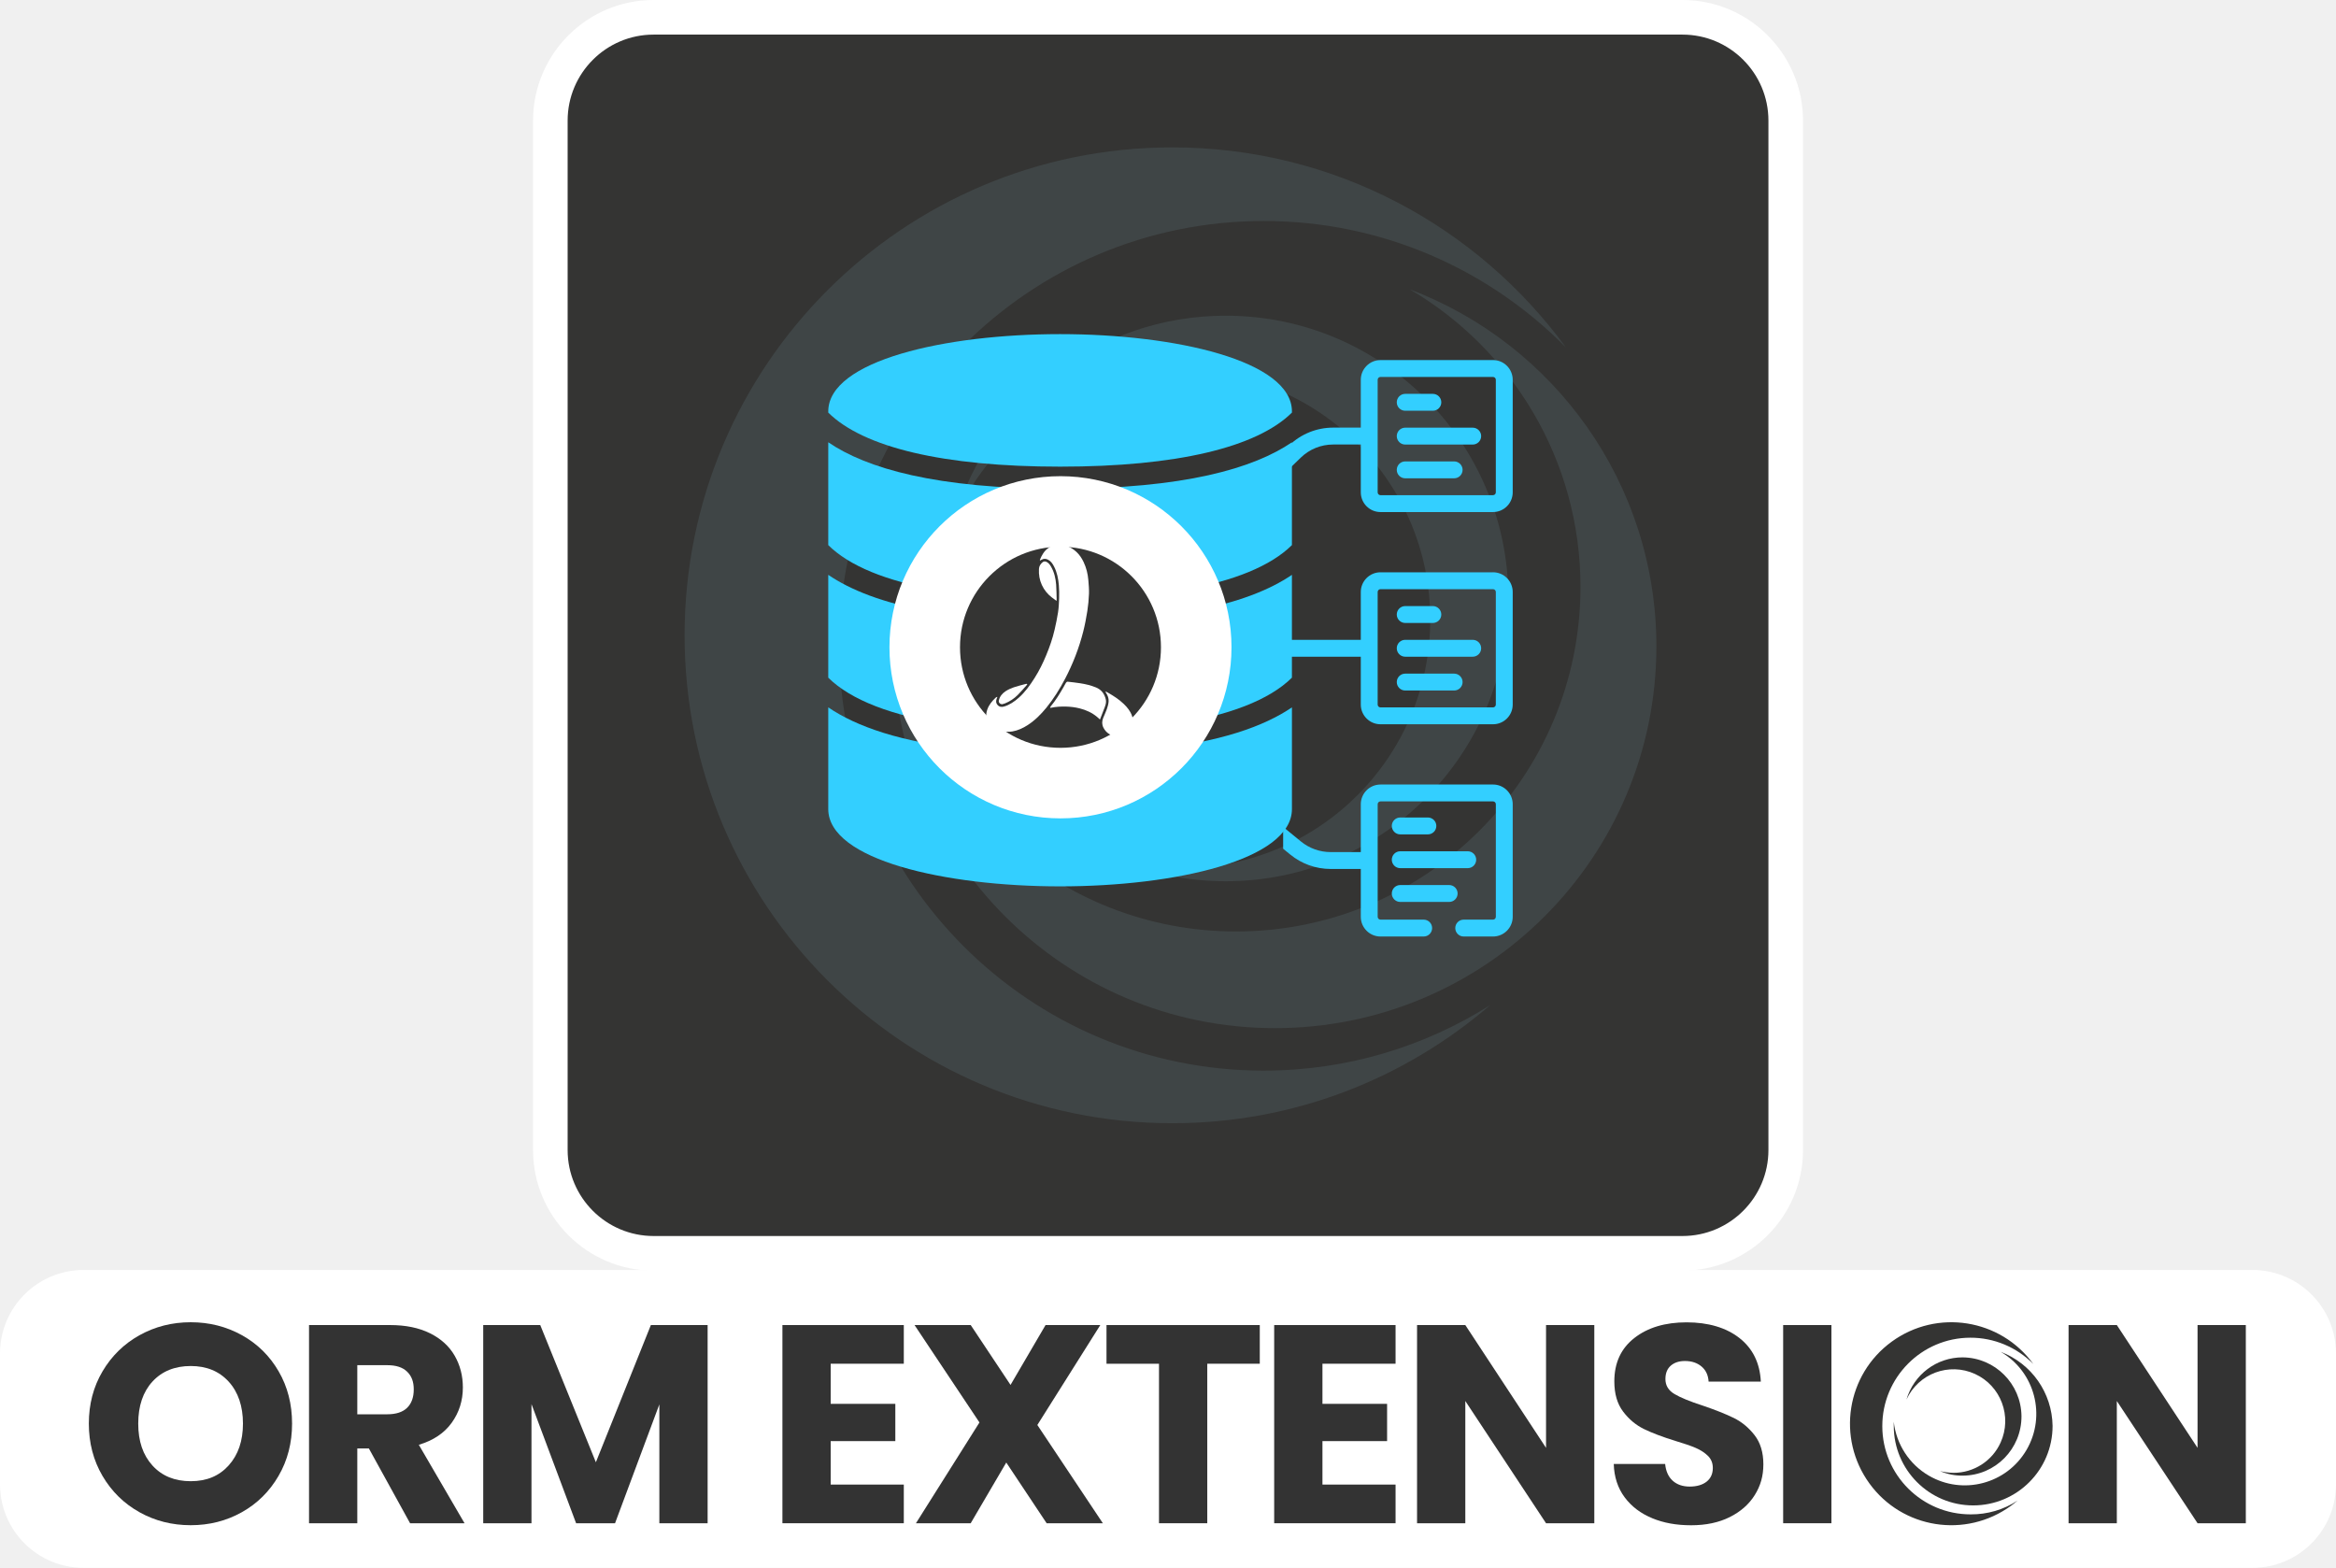
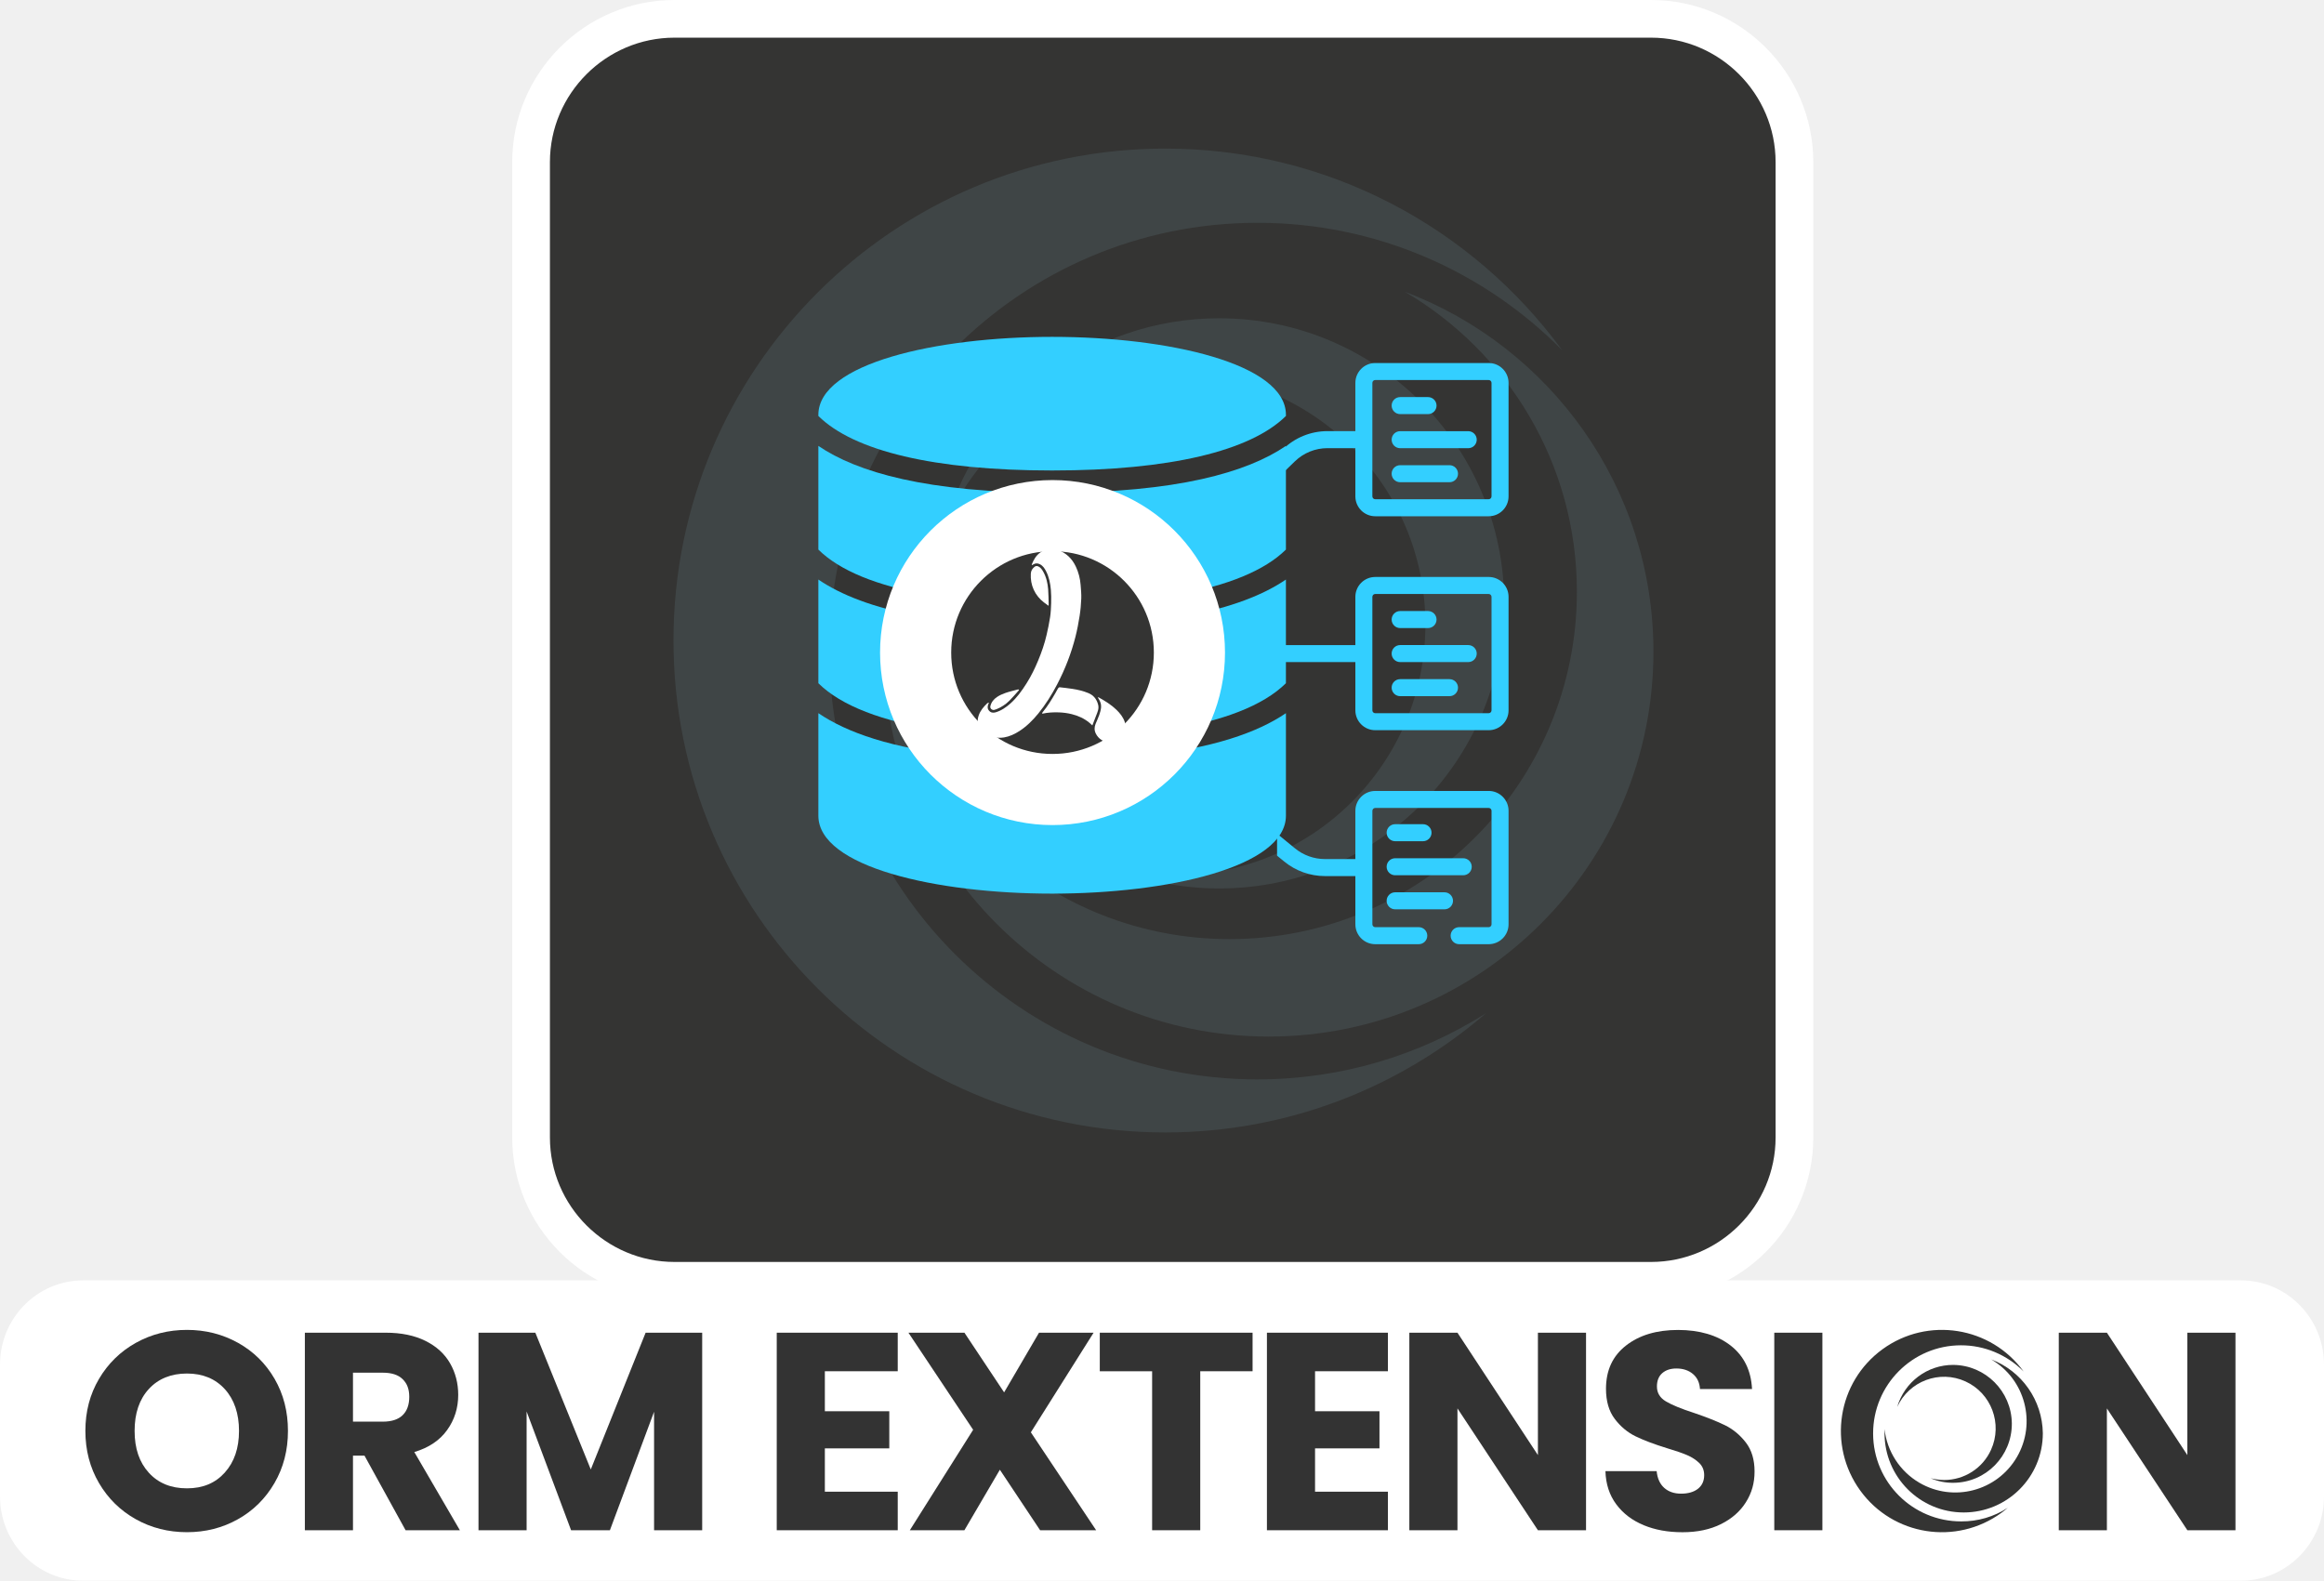
- <svg xmlns="http://www.w3.org/2000/svg" width="298" height="200" viewBox="0 0 298 200" fill="none">
-   <path d="M214.632 2.211H83.376C76.103 2.211 70.206 8.11 70.206 15.387V146.704C70.206 153.981 76.103 159.88 83.376 159.88H214.632C221.906 159.88 227.802 153.981 227.802 146.704V15.387C227.802 8.11 221.906 2.211 214.632 2.211Z" fill="#343433" />
-   <path d="M214.632 162.084H83.376C74.898 162.084 68 155.182 68 146.7V15.384C68 6.902 74.896 0 83.376 0H214.632C223.11 0 230.008 6.902 230.008 15.384V146.7C230.008 155.182 223.11 162.084 214.632 162.084ZM83.376 4.414C77.329 4.414 72.412 9.336 72.412 15.384V146.7C72.412 152.75 77.332 157.669 83.376 157.669H214.632C220.679 157.669 225.596 152.747 225.596 146.7V15.384C225.596 9.334 220.677 4.414 214.632 4.414H83.376Z" fill="white" />
-   <path d="M161.216 136.572C131.302 136.572 107.05 112.309 107.05 82.381C107.05 52.453 131.302 28.19 161.216 28.19C176.303 28.19 189.946 34.367 199.767 44.324C188.45 28.854 170.175 18.801 149.544 18.801C115.186 18.801 87.332 46.668 87.332 81.041C87.332 115.415 115.186 143.282 149.544 143.282C165.048 143.282 179.218 137.594 190.111 128.207C181.748 133.498 171.843 136.57 161.216 136.57V136.572Z" fill="#3F4546" />
-   <path d="M179.84 36.908C192.865 44.536 201.619 58.673 201.619 74.862C201.619 99.14 181.947 118.821 157.68 118.821C135.105 118.821 116.514 101.784 114.033 79.861C113.986 80.722 113.962 81.587 113.962 82.459C113.962 109.352 135.754 131.152 162.633 131.152C189.512 131.152 211.303 109.35 211.303 82.459C211.303 61.628 198.226 43.863 179.84 36.906V36.908Z" fill="#3F4546" />
-   <path d="M156.369 40.27C140.035 40.27 126.245 51.139 121.815 66.042C126.773 54.991 137.858 47.29 150.748 47.29C168.258 47.29 182.454 61.491 182.454 79.011C182.454 96.531 168.26 110.732 150.748 110.732C147.887 110.732 145.116 110.345 142.478 109.635C146.753 111.422 151.445 112.413 156.369 112.413C176.281 112.413 192.423 96.264 192.423 76.343C192.423 56.421 176.281 40.272 156.369 40.272V40.27Z" fill="#3F4546" />
-   <path d="M135.235 42.621C120.538 42.621 105.66 46.009 105.66 52.485V52.63C110.141 57.069 120.366 59.528 135.235 59.528C150.104 59.528 160.327 57.067 164.81 52.63V52.485C164.81 46.009 149.932 42.621 135.235 42.621Z" fill="#33CFFF" />
-   <path d="M179.26 52.396H182.788C183.383 52.396 183.864 51.913 183.864 51.319C183.864 50.725 183.381 50.242 182.788 50.242H179.26C178.665 50.242 178.184 50.725 178.184 51.319C178.184 51.913 178.667 52.396 179.26 52.396Z" fill="#33CFFF" />
-   <path d="M179.26 56.709H187.873C188.468 56.709 188.949 56.225 188.949 55.632C188.949 55.038 188.466 54.555 187.873 54.555H179.26C178.665 54.555 178.184 55.038 178.184 55.632C178.184 56.225 178.667 56.709 179.26 56.709Z" fill="#33CFFF" />
-   <path d="M179.26 61.014H185.503C186.099 61.014 186.58 60.53 186.58 59.936C186.58 59.343 186.097 58.859 185.503 58.859H179.26C178.665 58.859 178.184 59.343 178.184 59.936C178.184 60.53 178.667 61.014 179.26 61.014Z" fill="#33CFFF" />
-   <path d="M179.26 79.467H182.788C183.383 79.467 183.864 78.983 183.864 78.39C183.864 77.796 183.381 77.312 182.788 77.312H179.26C178.665 77.312 178.184 77.796 178.184 78.39C178.184 78.983 178.667 79.467 179.26 79.467Z" fill="#33CFFF" />
-   <path d="M179.26 83.771H187.873C188.468 83.771 188.949 83.288 188.949 82.694C188.949 82.1 188.466 81.617 187.873 81.617H179.26C178.665 81.617 178.184 82.1 178.184 82.694C178.184 83.288 178.667 83.771 179.26 83.771Z" fill="#33CFFF" />
-   <path d="M179.26 88.084H185.503C186.099 88.084 186.58 87.6 186.58 87.007C186.58 86.413 186.097 85.93 185.503 85.93H179.26C178.665 85.93 178.184 86.413 178.184 87.007C178.184 87.6 178.667 88.084 179.26 88.084Z" fill="#33CFFF" />
-   <path d="M178.626 106.435H182.154C182.75 106.435 183.23 105.952 183.23 105.358C183.23 104.765 182.747 104.281 182.154 104.281H178.626C178.031 104.281 177.55 104.765 177.55 105.358C177.55 105.952 178.033 106.435 178.626 106.435Z" fill="#33CFFF" />
-   <path d="M178.626 110.744H187.239C187.835 110.744 188.315 110.261 188.315 109.667C188.315 109.073 187.832 108.59 187.239 108.59H178.626C178.031 108.59 177.55 109.073 177.55 109.667C177.55 110.261 178.033 110.744 178.626 110.744Z" fill="#33CFFF" />
-   <path d="M184.87 112.898H178.626C178.031 112.898 177.55 113.382 177.55 113.976C177.55 114.569 178.033 115.053 178.626 115.053H184.87C185.465 115.053 185.946 114.569 185.946 113.976C185.946 113.382 185.463 112.898 184.87 112.898Z" fill="#33CFFF" />
-   <path d="M190.463 100.076H176.108C174.722 100.076 173.595 101.204 173.595 102.59V108.693H169.736C168.366 108.693 167.027 108.214 165.966 107.347L163.689 105.484V108.267L164.603 109.013C166.048 110.196 167.87 110.847 169.736 110.847H173.595V116.95C173.595 118.336 174.722 119.464 176.108 119.464H181.616C182.212 119.464 182.693 118.98 182.693 118.387C182.693 117.793 182.212 117.31 181.616 117.31H176.108C175.909 117.31 175.748 117.148 175.748 116.95V102.588C175.748 102.389 175.909 102.228 176.108 102.228H190.463C190.661 102.228 190.822 102.389 190.822 102.588V116.95C190.822 117.148 190.661 117.31 190.463 117.31H186.723C186.128 117.31 185.647 117.791 185.647 118.387C185.647 118.983 186.128 119.464 186.723 119.464H190.463C191.848 119.464 192.975 118.336 192.975 116.95V102.588C192.975 101.202 191.848 100.074 190.463 100.074V100.076Z" fill="#33CFFF" />
-   <path d="M190.463 73.002H176.108C174.722 73.002 173.595 74.13 173.595 75.516V81.619H163.689V83.773H173.595V89.876C173.595 91.262 174.722 92.389 176.108 92.389H190.463C191.848 92.389 192.975 91.262 192.975 89.876V75.514C192.975 74.128 191.848 73 190.463 73V73.002ZM190.82 89.878C190.82 90.076 190.659 90.237 190.46 90.237H176.105C175.907 90.237 175.746 90.076 175.746 89.878V75.516C175.746 75.317 175.907 75.156 176.105 75.156H190.46C190.659 75.156 190.82 75.317 190.82 75.516V89.878Z" fill="#33CFFF" />
-   <path d="M190.463 45.932H176.108C174.722 45.932 173.595 47.06 173.595 48.446V54.548H170.078C167.958 54.548 165.953 55.363 164.431 56.839L163.689 57.559V60.561L165.931 58.384C167.049 57.298 168.521 56.703 170.078 56.703H173.595V62.805C173.595 64.191 174.722 65.319 176.108 65.319H190.463C191.848 65.319 192.975 64.191 192.975 62.805V48.444C192.975 47.057 191.848 45.93 190.463 45.93V45.932ZM190.82 62.805C190.82 63.004 190.659 63.165 190.46 63.165H176.105C175.907 63.165 175.746 63.004 175.746 62.805V48.444C175.746 48.245 175.907 48.084 176.105 48.084H190.46C190.659 48.084 190.82 48.245 190.82 48.444V62.805Z" fill="#33CFFF" />
-   <path d="M127.232 88.932C127.212 88.976 127.192 89.02 127.172 89.065C127.046 89.356 127.024 89.641 127.238 89.903C127.459 90.173 127.755 90.221 128.063 90.133C128.789 89.925 129.394 89.506 129.954 89.01C130.779 88.279 131.408 87.392 131.992 86.469C132.573 85.555 133.045 84.586 133.459 83.589C133.901 82.527 134.28 81.441 134.536 80.32C134.704 79.581 134.865 78.839 134.977 78.089C135.066 77.497 135.094 76.895 135.112 76.294C135.127 75.747 135.123 75.195 135.077 74.65C135.006 73.825 134.849 73.012 134.463 72.266C134.28 71.913 134.066 71.582 133.689 71.392C133.404 71.249 133.131 71.24 132.855 71.412C132.8 71.445 132.74 71.472 132.667 71.507C132.661 71.461 132.65 71.434 132.659 71.414C132.893 70.829 133.193 70.289 133.722 69.914C134.397 69.435 135.118 69.3 135.921 69.574C137.002 69.942 137.748 70.664 138.229 71.681C138.578 72.419 138.776 73.196 138.838 74.003C138.882 74.582 138.942 75.162 138.92 75.738C138.891 76.473 138.825 77.213 138.71 77.941C138.571 78.826 138.403 79.709 138.183 80.576C137.649 82.673 136.87 84.679 135.866 86.597C135.185 87.897 134.413 89.14 133.482 90.279C132.789 91.126 132.021 91.896 131.097 92.495C130.497 92.883 129.861 93.181 129.149 93.305C128.67 93.386 128.198 93.338 127.726 93.263C127.148 93.17 126.643 92.936 126.27 92.472C125.8 91.888 125.696 91.234 125.943 90.519C126.153 89.912 126.55 89.442 127.002 89.007C127.055 88.957 127.132 88.93 127.199 88.895C127.21 88.908 127.223 88.919 127.234 88.932H127.232Z" fill="white" />
-   <path d="M140.316 91.778C140.182 91.656 140.067 91.548 139.948 91.447C139.297 90.904 138.543 90.566 137.726 90.361C137.168 90.22 136.599 90.149 136.023 90.133C135.348 90.114 134.682 90.149 134.022 90.295C134.014 90.295 134.003 90.29 133.963 90.284C133.983 90.228 133.989 90.167 134.022 90.127C134.669 89.357 135.183 88.498 135.684 87.631C135.79 87.45 135.878 87.258 135.992 87.081C136.032 87.019 136.129 86.951 136.193 86.957C136.734 87.015 137.272 87.079 137.808 87.16C138.499 87.266 139.176 87.428 139.822 87.695C140.491 87.971 140.888 88.494 141.058 89.184C141.177 89.668 140.978 90.1 140.804 90.535C140.65 90.915 140.511 91.299 140.363 91.681C140.354 91.705 140.343 91.727 140.319 91.778H140.316Z" fill="white" />
-   <path d="M141.008 88.201C141.094 88.232 141.134 88.241 141.167 88.261C141.95 88.705 142.718 89.173 143.368 89.806C143.816 90.243 144.209 90.722 144.414 91.329C144.63 91.965 144.529 92.558 144.149 93.099C143.287 94.328 141.429 94.167 140.761 92.819C140.556 92.408 140.567 92.009 140.725 91.6C140.878 91.214 141.065 90.841 141.2 90.448C141.308 90.135 141.401 89.808 141.425 89.479C141.453 89.091 141.321 88.72 141.098 88.391C141.067 88.347 141.052 88.292 141.01 88.199L141.008 88.201Z" fill="white" />
-   <path d="M134.776 76.645C134.562 76.488 134.375 76.358 134.194 76.219C133.638 75.791 133.203 75.263 132.91 74.625C132.612 73.981 132.5 73.301 132.537 72.588C132.557 72.206 132.734 71.941 133.009 71.716C133.168 71.586 133.342 71.595 133.515 71.681C133.795 71.82 133.958 72.069 134.108 72.332C134.498 73.027 134.668 73.787 134.73 74.568C134.781 75.206 134.776 75.85 134.796 76.49C134.796 76.526 134.79 76.559 134.779 76.645H134.776Z" fill="white" />
-   <path d="M127.861 89.833C127.543 89.829 127.364 89.595 127.422 89.343C127.539 88.838 127.854 88.46 128.262 88.187C128.584 87.97 128.955 87.805 129.323 87.677C129.84 87.498 130.376 87.377 130.905 87.233C130.945 87.222 130.996 87.249 131.042 87.257C131.029 87.293 131.027 87.337 131.004 87.363C130.614 87.798 130.237 88.248 129.822 88.661C129.361 89.12 128.818 89.478 128.212 89.723C128.079 89.776 127.94 89.807 127.861 89.831V89.833Z" fill="white" />
-   <path d="M146.667 95.62C143.622 98.279 139.643 99.895 135.283 99.895C130.924 99.895 126.955 98.284 123.913 95.631C114.91 94.706 109.221 92.66 105.66 90.234V103.206C105.66 109.681 120.538 113.067 135.235 113.067C149.932 113.067 164.81 109.679 164.81 103.206V90.234C161.262 92.649 155.606 94.688 146.669 95.62H146.667Z" fill="#33CFFF" />
-   <path d="M117.966 82.569C117.966 80.982 118.184 79.446 118.583 77.985C112.578 76.908 108.46 75.235 105.66 73.328V86.445C108.528 89.285 113.75 91.312 121.03 92.406C119.1 89.612 117.966 86.224 117.966 82.569Z" fill="#33CFFF" />
-   <path d="M151.98 77.968C152.384 79.433 152.602 80.976 152.602 82.569C152.602 86.215 151.473 89.599 149.549 92.391C156.772 91.294 161.956 89.272 164.808 86.445V73.328C162.022 75.226 157.934 76.89 151.98 77.968Z" fill="#33CFFF" />
-   <path d="M135.235 62.344C119.373 62.344 110.531 59.735 105.66 56.418V69.535C108.334 72.183 113.053 74.126 119.578 75.262C122.334 69.345 128.328 65.24 135.283 65.24C142.239 65.24 148.222 69.336 150.98 75.247C157.461 74.108 162.145 72.17 164.808 69.535V56.418C159.939 59.735 151.097 62.344 135.233 62.344H135.235Z" fill="#33CFFF" />
-   <path d="M135.284 99.894C144.848 99.894 152.601 92.137 152.601 82.568C152.601 72.999 144.848 65.242 135.284 65.242C125.719 65.242 117.966 72.999 117.966 82.568C117.966 92.137 125.719 99.894 135.284 99.894Z" stroke="white" stroke-width="9" stroke-miterlimit="10" />
-   <path d="M0 172.667C0 166.776 4.776 162 10.667 162H287.333C293.224 162 298 166.776 298 172.667V189.333C298 195.224 293.224 200 287.333 200H10.667C4.776 200 0 195.224 0 189.333V172.667Z" fill="white" />
-   <g clip-path="url(#clip0_955_121437)">
-     <path d="M17.797 192.903C15.816 191.799 14.242 190.258 13.079 188.277C11.916 186.296 11.333 184.068 11.333 181.595C11.333 179.122 11.916 176.901 13.079 174.933C14.242 172.965 15.816 171.427 17.797 170.323C19.777 169.222 21.957 168.668 24.332 168.668C26.707 168.668 28.886 169.222 30.867 170.323C32.848 171.427 34.408 172.965 35.548 174.933C36.689 176.901 37.259 179.122 37.259 181.595C37.259 184.068 36.682 186.296 35.529 188.277C34.376 190.258 32.815 191.802 30.848 192.903C28.88 194.007 26.707 194.558 24.328 194.558C21.95 194.558 19.774 194.007 17.793 192.903H17.797ZM29.176 186.925C30.388 185.579 30.994 183.804 30.994 181.595C30.994 179.386 30.388 177.581 29.176 176.249C27.964 174.916 26.348 174.252 24.332 174.252C22.315 174.252 20.663 174.913 19.451 176.233C18.24 177.552 17.634 179.341 17.634 181.598C17.634 183.856 18.24 185.615 19.451 186.948C20.663 188.28 22.289 188.945 24.332 188.945C26.375 188.945 27.964 188.274 29.176 186.928V186.925Z" fill="#333333" />
-     <path d="M52.313 194.308L47.055 184.766H45.579V194.308H39.422V169.027H49.756C51.749 169.027 53.447 169.376 54.851 170.073C56.255 170.77 57.304 171.725 58.001 172.937C58.699 174.149 59.047 175.501 59.047 176.989C59.047 178.671 58.572 180.172 57.623 181.492C56.675 182.811 55.278 183.749 53.427 184.3L59.262 194.311H52.313V194.308ZM45.579 180.41H49.397C50.525 180.41 51.372 180.133 51.935 179.583C52.499 179.032 52.782 178.25 52.782 177.24C52.782 176.23 52.499 175.523 51.935 174.973C51.372 174.419 50.525 174.145 49.397 174.145H45.579V180.41Z" fill="#333333" />
-     <path d="M90.27 169.027V194.308H84.113V179.146L78.46 194.308H73.492L67.801 179.11V194.308H61.644V169.027H68.918L76.014 186.528L83.031 169.027H90.27Z" fill="#333333" />
-     <path d="M105.97 173.963V179.078H114.215V183.831H105.97V189.376H115.297V194.308H99.812V169.027H115.297V173.96H105.97V173.963Z" fill="#333333" />
-     <path d="M133.519 194.308L128.368 186.564L123.83 194.308H116.845L124.947 181.453L116.666 169.027H123.833L128.912 176.664L133.379 169.027H140.364L132.333 181.775L140.689 194.308H133.522H133.519Z" fill="#333333" />
-     <path d="M160.708 169.027V173.96H154.01V194.308H147.852V173.963H141.154V169.027H160.708Z" fill="#333333" />
-     <path d="M168.703 173.963V179.078H176.949V183.831H168.703V189.376H178.03V194.308H162.546V169.027H178.03V173.96H168.703V173.963Z" fill="#333333" />
-     <path d="M203.383 194.308H197.226L186.928 178.716V194.308H180.771V169.027H186.928L197.226 184.691V169.027H203.383V194.308Z" fill="#333333" />
-     <path d="M210.765 193.661C209.299 193.061 208.129 192.172 207.253 190.996C206.377 189.82 205.914 188.403 205.865 186.748H212.42C212.514 187.683 212.84 188.399 213.391 188.891C213.941 189.383 214.665 189.631 215.551 189.631C216.437 189.631 217.183 189.422 217.711 189.002C218.239 188.582 218.502 187.999 218.502 187.256C218.502 186.63 218.291 186.116 217.874 185.708C217.453 185.301 216.939 184.966 216.326 184.702C215.714 184.438 214.844 184.138 213.717 183.803C212.084 183.298 210.752 182.793 209.719 182.291C208.687 181.786 207.797 181.043 207.054 180.059C206.308 179.075 205.937 177.792 205.937 176.205C205.937 173.853 206.787 172.009 208.494 170.677C210.198 169.344 212.42 168.68 215.157 168.68C217.893 168.68 220.187 169.344 221.891 170.677C223.594 172.009 224.507 173.863 224.627 176.241H217.965C217.916 175.427 217.616 174.782 217.066 174.316C216.512 173.847 215.805 173.612 214.942 173.612C214.196 173.612 213.596 173.811 213.14 174.205C212.684 174.602 212.456 175.173 212.456 175.915C212.456 176.733 212.84 177.368 213.609 177.824C214.378 178.281 215.577 178.772 217.209 179.3C218.841 179.854 220.167 180.382 221.187 180.884C222.207 181.388 223.089 182.122 223.832 183.079C224.575 184.04 224.95 185.275 224.95 186.787C224.95 188.298 224.585 189.536 223.852 190.712C223.119 191.888 222.057 192.827 220.666 193.521C219.275 194.218 217.629 194.566 215.733 194.566C213.837 194.566 212.228 194.267 210.765 193.667V193.661Z" fill="#333333" />
-     <path d="M233.632 169.027V194.308H227.475V169.027H233.632Z" fill="#333333" />
-     <path d="M286.496 194.308H280.339L270.041 178.716V194.308H263.884V169.027H270.041L280.339 184.691V169.027H286.496V194.308Z" fill="#333333" />
-     <path d="M251.407 193.176C245.194 193.187 240.135 188.159 240.123 181.939C240.111 175.719 245.132 170.653 251.346 170.641C254.367 170.629 257.264 171.847 259.388 173.997C255.189 168.219 247.109 166.94 241.325 171.144C235.542 175.349 234.278 183.439 238.477 189.229C242.677 195.019 250.755 196.286 256.539 192.081C256.821 191.872 257.104 191.651 257.361 191.43C255.594 192.586 253.518 193.189 251.407 193.176Z" fill="#343433" />
-     <path d="M255.238 172.451C259.597 174.996 261.058 180.589 258.528 184.941C255.986 189.305 250.4 190.768 246.054 188.235C243.562 186.784 241.903 184.227 241.585 181.363V181.891C241.585 187.497 246.115 192.033 251.715 192.033C257.314 192.033 261.844 187.497 261.844 181.891C261.783 177.686 259.168 173.937 255.238 172.449V172.451Z" fill="#343433" />
-     <path d="M250.387 173.148C247.059 173.137 244.138 175.337 243.204 178.533C244.715 175.214 248.631 173.751 251.946 175.264C255.261 176.776 256.722 180.699 255.212 184.018C254.145 186.379 251.787 187.878 249.208 187.878C248.631 187.867 248.054 187.792 247.489 187.658C248.409 188.051 249.392 188.247 250.399 188.235C254.561 188.211 257.9 184.805 257.877 180.637C257.827 176.519 254.501 173.187 250.387 173.15V173.148Z" fill="#343433" />
+ <svg xmlns="http://www.w3.org/2000/svg" width="294" height="200" viewBox="0 0 294 200" fill="none">
+   <path d="M85.329 2.383H208.863C218.877 2.383 227.007 10.505 227.007 20.509V143.926C227.007 153.931 218.877 162.053 208.863 162.053H85.329C75.315 162.053 67.185 153.931 67.185 143.926V20.509C67.185 10.505 75.315 2.383 85.329 2.383Z" fill="#343433" />
+   <path d="M208.863 4.765C217.531 4.765 224.623 11.85 224.623 20.509V143.926C224.623 152.585 217.531 159.67 208.863 159.67H85.329C76.661 159.67 69.569 152.585 69.569 143.926V20.509C69.569 11.85 76.661 4.765 85.329 4.765H208.863ZM208.863 0H85.329C74.01 0 64.8 9.201 64.8 20.509V143.926C64.8 155.234 74.01 164.435 85.329 164.435H208.863C220.183 164.435 229.392 155.234 229.392 143.926V20.509C229.392 9.201 220.183 0 208.863 0Z" fill="white" />
+   <path d="M159.084 136.572C129.17 136.572 104.918 112.309 104.918 82.381C104.918 52.453 129.17 28.19 159.084 28.19C174.172 28.19 187.814 34.367 197.636 44.324C186.318 28.854 168.043 18.801 147.412 18.801C113.054 18.801 85.2 46.668 85.2 81.041C85.2 115.415 113.054 143.282 147.412 143.282C162.916 143.282 177.086 137.594 187.98 128.207C179.616 133.498 169.711 136.57 159.084 136.57V136.572Z" fill="#3F4546" />
+   <path d="M177.707 36.908C190.732 44.536 199.486 58.673 199.486 74.862C199.486 99.14 179.814 118.821 155.547 118.821C132.972 118.821 114.382 101.784 111.9 79.861C111.853 80.722 111.829 81.587 111.829 82.459C111.829 109.352 133.621 131.152 160.5 131.152C187.379 131.152 209.17 109.35 209.17 82.459C209.17 61.628 196.093 43.863 177.707 36.906V36.908Z" fill="#3F4546" />
+   <path d="M154.237 40.27C137.903 40.27 124.112 51.139 119.683 66.042C124.64 54.991 135.725 47.29 148.615 47.29C166.125 47.29 180.321 61.491 180.321 79.011C180.321 96.531 166.127 110.732 148.615 110.732C145.754 110.732 142.983 110.345 140.345 109.635C144.62 111.422 149.313 112.413 154.237 112.413C174.149 112.413 190.291 96.264 190.291 76.343C190.291 56.421 174.149 40.272 154.237 40.272V40.27Z" fill="#3F4546" />
+   <path d="M133.103 42.621C118.406 42.621 103.528 46.009 103.528 52.485V52.63C108.009 57.069 118.234 59.528 133.103 59.528C147.972 59.528 158.195 57.067 162.678 52.63V52.485C162.678 46.009 147.8 42.621 133.103 42.621Z" fill="#33CFFF" />
+   <path d="M177.127 52.396H180.655C181.251 52.396 181.731 51.913 181.731 51.319C181.731 50.725 181.248 50.242 180.655 50.242H177.127C176.532 50.242 176.051 50.725 176.051 51.319C176.051 51.913 176.534 52.396 177.127 52.396Z" fill="#33CFFF" />
+   <path d="M177.127 56.709H185.74C186.336 56.709 186.816 56.225 186.816 55.632C186.816 55.038 186.333 54.555 185.74 54.555H177.127C176.532 54.555 176.051 55.038 176.051 55.632C176.051 56.225 176.534 56.709 177.127 56.709Z" fill="#33CFFF" />
+   <path d="M177.127 61.014H183.371C183.966 61.014 184.447 60.53 184.447 59.936C184.447 59.343 183.964 58.859 183.371 58.859H177.127C176.532 58.859 176.051 59.343 176.051 59.936C176.051 60.53 176.534 61.014 177.127 61.014Z" fill="#33CFFF" />
+   <path d="M177.127 79.467H180.655C181.251 79.467 181.731 78.983 181.731 78.39C181.731 77.796 181.248 77.312 180.655 77.312H177.127C176.532 77.312 176.051 77.796 176.051 78.39C176.051 78.983 176.534 79.467 177.127 79.467Z" fill="#33CFFF" />
+   <path d="M177.127 83.771H185.74C186.336 83.771 186.816 83.288 186.816 82.694C186.816 82.1 186.333 81.617 185.74 81.617H177.127C176.532 81.617 176.051 82.1 176.051 82.694C176.051 83.288 176.534 83.771 177.127 83.771Z" fill="#33CFFF" />
+   <path d="M177.127 88.084H183.371C183.966 88.084 184.447 87.6 184.447 87.007C184.447 86.413 183.964 85.93 183.371 85.93H177.127C176.532 85.93 176.051 86.413 176.051 87.007C176.051 87.6 176.534 88.084 177.127 88.084Z" fill="#33CFFF" />
+   <path d="M176.495 106.435H180.022C180.618 106.435 181.099 105.952 181.099 105.358C181.099 104.765 180.616 104.281 180.022 104.281H176.495C175.899 104.281 175.418 104.765 175.418 105.358C175.418 105.952 175.901 106.435 176.495 106.435Z" fill="#33CFFF" />
+   <path d="M176.495 110.744H185.107C185.703 110.744 186.184 110.261 186.184 109.667C186.184 109.073 185.701 108.59 185.107 108.59H176.495C175.899 108.59 175.418 109.073 175.418 109.667C175.418 110.261 175.901 110.744 176.495 110.744Z" fill="#33CFFF" />
+   <path d="M182.738 112.898H176.495C175.899 112.898 175.418 113.382 175.418 113.976C175.418 114.569 175.901 115.053 176.495 115.053H182.738C183.333 115.053 183.814 114.569 183.814 113.976C183.814 113.382 183.331 112.898 182.738 112.898Z" fill="#33CFFF" />
+   <path d="M188.33 100.076H173.975C172.589 100.076 171.462 101.204 171.462 102.59V108.693H167.604C166.234 108.693 164.894 108.214 163.833 107.347L161.557 105.484V108.267L162.47 109.013C163.915 110.196 165.737 110.847 167.604 110.847H171.462V116.95C171.462 118.336 172.589 119.464 173.975 119.464H179.483C180.079 119.464 180.56 118.98 180.56 118.387C180.56 117.793 180.079 117.31 179.483 117.31H173.975C173.776 117.31 173.615 117.148 173.615 116.95V102.588C173.615 102.389 173.776 102.228 173.975 102.228H188.33C188.528 102.228 188.689 102.389 188.689 102.588V116.95C188.689 117.148 188.528 117.31 188.33 117.31H184.59C183.995 117.31 183.514 117.791 183.514 118.387C183.514 118.983 183.995 119.464 184.59 119.464H188.33C189.715 119.464 190.842 118.336 190.842 116.95V102.588C190.842 101.202 189.715 100.074 188.33 100.074V100.076Z" fill="#33CFFF" />
+   <path d="M188.33 73.002H173.975C172.589 73.002 171.462 74.13 171.462 75.516V81.619H161.557V83.773H171.462V89.876C171.462 91.262 172.589 92.389 173.975 92.389H188.33C189.715 92.389 190.842 91.262 190.842 89.876V75.514C190.842 74.128 189.715 73 188.33 73V73.002ZM188.687 89.878C188.687 90.076 188.526 90.237 188.328 90.237H173.972C173.774 90.237 173.613 90.076 173.613 89.878V75.516C173.613 75.317 173.774 75.156 173.972 75.156H188.328C188.526 75.156 188.687 75.317 188.687 75.516V89.878Z" fill="#33CFFF" />
+   <path d="M188.33 45.932H173.975C172.589 45.932 171.462 47.06 171.462 48.446V54.548H167.945C165.825 54.548 163.82 55.363 162.298 56.839L161.557 57.559V60.561L163.798 58.384C164.917 57.298 166.388 56.703 167.945 56.703H171.462V62.805C171.462 64.191 172.589 65.319 173.975 65.319H188.33C189.715 65.319 190.842 64.191 190.842 62.805V48.444C190.842 47.057 189.715 45.93 188.33 45.93V45.932ZM188.687 62.805C188.687 63.004 188.526 63.165 188.328 63.165H173.972C173.774 63.165 173.613 63.004 173.613 62.805V48.444C173.613 48.245 173.774 48.084 173.972 48.084H188.328C188.526 48.084 188.687 48.245 188.687 48.444V62.805Z" fill="#33CFFF" />
+   <path d="M125.099 88.932C125.079 88.976 125.059 89.02 125.039 89.065C124.914 89.356 124.892 89.641 125.106 89.903C125.326 90.173 125.622 90.221 125.931 90.133C126.656 89.925 127.261 89.506 127.821 89.01C128.646 88.279 129.275 87.392 129.86 86.469C130.44 85.555 130.912 84.586 131.327 83.589C131.768 82.527 132.147 81.441 132.403 80.32C132.571 79.581 132.732 78.839 132.844 78.089C132.933 77.497 132.961 76.895 132.979 76.294C132.994 75.747 132.99 75.195 132.944 74.65C132.873 73.825 132.716 73.012 132.33 72.266C132.147 71.913 131.933 71.582 131.556 71.392C131.272 71.249 130.998 71.24 130.722 71.412C130.667 71.445 130.607 71.472 130.535 71.507C130.528 71.461 130.517 71.434 130.526 71.414C130.76 70.829 131.06 70.289 131.589 69.914C132.264 69.435 132.986 69.3 133.789 69.574C134.87 69.942 135.615 70.664 136.096 71.681C136.445 72.419 136.643 73.196 136.705 74.003C136.749 74.582 136.809 75.162 136.787 75.738C136.758 76.473 136.692 77.213 136.577 77.941C136.438 78.826 136.271 79.709 136.05 80.576C135.516 82.673 134.737 84.679 133.734 86.597C133.052 87.897 132.28 89.14 131.349 90.279C130.656 91.126 129.888 91.896 128.964 92.495C128.364 92.883 127.729 93.181 127.016 93.305C126.537 93.386 126.065 93.338 125.593 93.263C125.015 93.17 124.51 92.936 124.137 92.472C123.667 91.888 123.563 91.234 123.811 90.519C124.02 89.912 124.417 89.442 124.869 89.007C124.922 88.957 125 88.93 125.066 88.895C125.077 88.908 125.09 88.919 125.101 88.932H125.099Z" fill="white" />
+   <path d="M138.184 91.778C138.049 91.656 137.934 91.548 137.815 91.447C137.164 90.904 136.41 90.566 135.594 90.361C135.036 90.22 134.466 90.149 133.891 90.133C133.215 90.114 132.549 90.149 131.89 90.295C131.881 90.295 131.87 90.29 131.83 90.284C131.85 90.228 131.857 90.167 131.89 90.127C132.536 89.357 133.05 88.498 133.551 87.631C133.657 87.45 133.745 87.258 133.86 87.081C133.899 87.019 133.996 86.951 134.06 86.957C134.601 87.015 135.139 87.079 135.675 87.16C136.366 87.266 137.043 87.428 137.689 87.695C138.358 87.971 138.755 88.494 138.925 89.184C139.044 89.668 138.845 90.1 138.671 90.535C138.517 90.915 138.378 91.299 138.23 91.681C138.221 91.705 138.21 91.727 138.186 91.778H138.184Z" fill="white" />
+   <path d="M138.876 88.201C138.962 88.232 139.002 88.241 139.035 88.261C139.818 88.705 140.586 89.173 141.237 89.806C141.684 90.243 142.077 90.722 142.282 91.329C142.498 91.965 142.397 92.558 142.017 93.099C141.155 94.328 139.297 94.167 138.629 92.819C138.424 92.408 138.435 92.009 138.594 91.6C138.746 91.214 138.933 90.841 139.068 90.448C139.176 90.135 139.269 89.808 139.293 89.479C139.322 89.091 139.189 88.72 138.966 88.391C138.936 88.347 138.92 88.292 138.878 88.199L138.876 88.201Z" fill="white" />
+   <path d="M132.644 76.645C132.43 76.488 132.242 76.358 132.061 76.219C131.505 75.791 131.071 75.263 130.777 74.625C130.479 73.981 130.367 73.301 130.404 72.588C130.424 72.206 130.601 71.941 130.877 71.716C131.035 71.586 131.21 71.595 131.382 71.681C131.662 71.82 131.825 72.069 131.975 72.332C132.366 73.027 132.536 73.787 132.597 74.568C132.648 75.206 132.644 75.85 132.663 76.49C132.663 76.526 132.657 76.559 132.646 76.645H132.644Z" fill="white" />
+   <path d="M125.728 89.833C125.41 89.829 125.232 89.595 125.289 89.343C125.406 88.838 125.721 88.46 126.129 88.187C126.452 87.97 126.822 87.805 127.191 87.677C127.707 87.498 128.243 87.377 128.772 87.233C128.812 87.222 128.863 87.249 128.909 87.257C128.896 87.293 128.894 87.337 128.872 87.363C128.481 87.798 128.104 88.248 127.689 88.661C127.228 89.12 126.685 89.478 126.079 89.723C125.946 89.776 125.807 89.807 125.728 89.831V89.833Z" fill="white" />
+   <path d="M144.535 95.62C141.491 98.279 137.511 99.895 133.152 99.895C128.792 99.895 124.824 98.284 121.781 95.631C112.778 94.706 107.089 92.66 103.528 90.234V103.206C103.528 109.681 118.406 113.067 133.103 113.067C147.8 113.067 162.678 109.679 162.678 103.206V90.234C159.131 92.649 153.474 94.688 144.537 95.62H144.535Z" fill="#33CFFF" />
+   <path d="M115.834 82.569C115.834 80.982 116.052 79.446 116.452 77.985C110.447 76.908 106.328 75.235 103.528 73.328V86.445C106.396 89.285 111.618 91.312 118.898 92.406C116.968 89.612 115.834 86.224 115.834 82.569Z" fill="#33CFFF" />
+   <path d="M149.847 77.968C150.251 79.433 150.469 80.976 150.469 82.569C150.469 86.215 149.34 89.599 147.416 92.391C154.639 91.294 159.823 89.272 162.676 86.445V73.328C159.889 75.226 155.801 76.89 149.847 77.968Z" fill="#33CFFF" />
+   <path d="M133.103 62.344C117.241 62.344 108.399 59.735 103.528 56.418V69.535C106.202 72.183 110.921 74.126 117.447 75.262C120.202 69.345 126.196 65.24 133.152 65.24C140.107 65.24 146.09 69.336 148.848 75.247C155.329 74.108 160.013 72.17 162.676 69.535V56.418C157.807 59.735 148.965 62.344 133.101 62.344H133.103Z" fill="#33CFFF" />
+   <path d="M133.151 99.894C142.715 99.894 150.469 92.137 150.469 82.568C150.469 72.999 142.715 65.242 133.151 65.242C123.586 65.242 115.833 72.999 115.833 82.568C115.833 92.137 123.586 99.894 133.151 99.894Z" stroke="white" stroke-width="9" stroke-miterlimit="10" />
+   <path d="M0 172.667C0 166.776 4.712 162 10.524 162H283.477C289.288 162 294 166.776 294 172.667V189.333C294 195.224 289.288 200 283.477 200H10.524C4.712 200 0 195.224 0 189.333V172.667Z" fill="white" />
+   <g clip-path="url(#clip0_958_122504)">
+     <path d="M17.19 192.226C15.232 191.134 13.677 189.611 12.527 187.652C11.377 185.694 10.801 183.491 10.801 181.046C10.801 178.602 11.377 176.405 12.527 174.459C13.677 172.514 15.232 170.994 17.19 169.902C19.148 168.813 21.302 168.266 23.65 168.266C25.998 168.266 28.152 168.813 30.11 169.902C32.068 170.994 33.611 172.514 34.738 174.459C35.865 176.405 36.429 178.602 36.429 181.046C36.429 183.491 35.859 185.694 34.719 187.652C33.579 189.611 32.036 191.137 30.091 192.226C28.146 193.318 25.998 193.862 23.647 193.862C21.296 193.862 19.145 193.318 17.187 192.226H17.19ZM28.439 186.316C29.637 184.985 30.236 183.23 30.236 181.046C30.236 178.862 29.637 177.078 28.439 175.761C27.241 174.443 25.643 173.786 23.65 173.786C21.657 173.786 20.024 174.44 18.826 175.745C17.628 177.049 17.029 178.817 17.029 181.049C17.029 183.282 17.628 185.021 18.826 186.338C20.024 187.656 21.631 188.313 23.65 188.313C25.669 188.313 27.241 187.649 28.439 186.319V186.316Z" fill="#333333" />
+     <path d="M51.31 193.615L46.113 184.181H44.654V193.615H38.567V168.621H48.782C50.753 168.621 52.431 168.966 53.819 169.655C55.207 170.344 56.244 171.288 56.933 172.486C57.622 173.684 57.967 175.021 57.967 176.493C57.967 178.155 57.497 179.64 56.56 180.944C55.623 182.249 54.241 183.176 52.412 183.721L58.179 193.619H51.31V193.615ZM44.654 179.875H48.428C49.542 179.875 50.38 179.601 50.937 179.057C51.494 178.513 51.774 177.74 51.774 176.741C51.774 175.743 51.494 175.044 50.937 174.499C50.38 173.952 49.542 173.681 48.428 173.681H44.654V179.875Z" fill="#333333" />
+     <path d="M88.831 168.621V193.615H82.744V178.625L77.157 193.615H72.246L66.62 178.59V193.615H60.533V168.621H67.724L74.738 185.924L81.675 168.621H88.831Z" fill="#333333" />
+     <path d="M104.349 173.501V178.558H112.5V183.257H104.349V188.739H113.569V193.615H98.263V168.621H113.569V173.498H104.349V173.501Z" fill="#333333" />
+     <path d="M131.581 193.615L126.489 185.959L122.003 193.615H115.099L123.108 180.906L114.922 168.621H122.007L127.027 176.171L131.442 168.621H138.347L130.409 181.225L138.669 193.615H131.584H131.581Z" fill="#333333" />
+     <path d="M158.459 168.621V173.498H151.838V193.615H145.751V173.501H139.13V168.621H158.459Z" fill="#333333" />
+     <path d="M166.361 173.501V178.558H174.512V183.257H166.361V188.739H175.581V193.615H160.274V168.621H175.581V173.498H166.361V173.501Z" fill="#333333" />
+     <path d="M200.643 193.615H194.556L184.377 178.2V193.615H178.29V168.621H184.377L194.556 184.107V168.621H200.643V193.615Z" fill="#333333" />
+     <path d="M207.94 192.972C206.491 192.379 205.335 191.5 204.469 190.337C203.602 189.174 203.145 187.773 203.097 186.137H209.576C209.669 187.061 209.992 187.77 210.536 188.256C211.08 188.742 211.795 188.987 212.671 188.987C213.547 188.987 214.284 188.781 214.806 188.366C215.328 187.95 215.589 187.374 215.589 186.639C215.589 186.021 215.379 185.512 214.967 185.109C214.552 184.707 214.043 184.375 213.437 184.114C212.832 183.853 211.972 183.557 210.858 183.225C209.244 182.726 207.927 182.226 206.906 181.73C205.886 181.231 205.006 180.497 204.272 179.524C203.535 178.551 203.168 177.282 203.168 175.714C203.168 173.388 204.008 171.565 205.696 170.248C207.38 168.931 209.576 168.273 212.281 168.273C214.986 168.273 217.253 168.931 218.938 170.248C220.622 171.565 221.524 173.398 221.643 175.749H215.057C215.009 174.944 214.713 174.306 214.168 173.846C213.621 173.382 212.922 173.15 212.069 173.15C211.331 173.15 210.739 173.346 210.288 173.736C209.837 174.129 209.612 174.693 209.612 175.427C209.612 176.236 209.992 176.864 210.752 177.315C211.512 177.766 212.697 178.252 214.31 178.774C215.923 179.321 217.234 179.843 218.242 180.339C219.25 180.838 220.123 181.563 220.857 182.51C221.591 183.46 221.962 184.681 221.962 186.175C221.962 187.67 221.601 188.894 220.876 190.057C220.152 191.219 219.102 192.147 217.727 192.833C216.352 193.522 214.725 193.867 212.851 193.867C210.977 193.867 209.386 193.571 207.94 192.978V192.972Z" fill="#333333" />
+     <path d="M230.544 168.621V193.615H224.457V168.621H230.544Z" fill="#333333" />
+     <path d="M282.801 193.615H276.714L266.535 178.2V193.615H260.448V168.621H266.535L276.714 184.107V168.621H282.801V193.615Z" fill="#333333" />
+     <path d="M248.114 192.496C241.972 192.507 236.971 187.536 236.96 181.386C236.948 175.237 241.911 170.228 248.053 170.216C251.039 170.205 253.903 171.408 256.003 173.534C251.852 167.821 243.865 166.557 238.148 170.714C232.431 174.871 231.182 182.869 235.332 188.594C239.484 194.318 247.47 195.571 253.187 191.414C253.465 191.207 253.745 190.989 254 190.77C252.252 191.913 250.2 192.509 248.114 192.496Z" fill="#343433" />
+     <path d="M251.901 172.005C256.21 174.522 257.654 180.051 255.153 184.354C252.64 188.669 247.118 190.115 242.822 187.611C240.358 186.176 238.719 183.648 238.404 180.816V181.339C238.404 186.881 242.882 191.366 248.418 191.366C253.953 191.366 258.431 186.881 258.431 181.339C258.37 177.182 255.785 173.475 251.901 172.004V172.005Z" fill="#343433" />
+     <path d="M247.106 172.695C243.817 172.684 240.929 174.859 240.006 178.019C241.499 174.738 245.371 173.291 248.647 174.787C251.924 176.282 253.368 180.16 251.876 183.442C250.821 185.776 248.49 187.258 245.941 187.258C245.371 187.247 244.8 187.173 244.241 187.04C245.151 187.429 246.123 187.623 247.118 187.611C251.232 187.587 254.533 184.22 254.51 180.099C254.461 176.028 251.173 172.733 247.106 172.697V172.695Z" fill="#343433" />
  </g>
  <defs>
-     <clipPath id="clip0_955_121437">
-       <rect width="275.164" height="25.893" fill="white" transform="translate(11.333 168.668)" />
+     <clipPath id="clip0_958_122504">
+       <rect width="272" height="25.6" fill="white" transform="translate(10.8008 168.266)" />
    </clipPath>
  </defs>
</svg>
